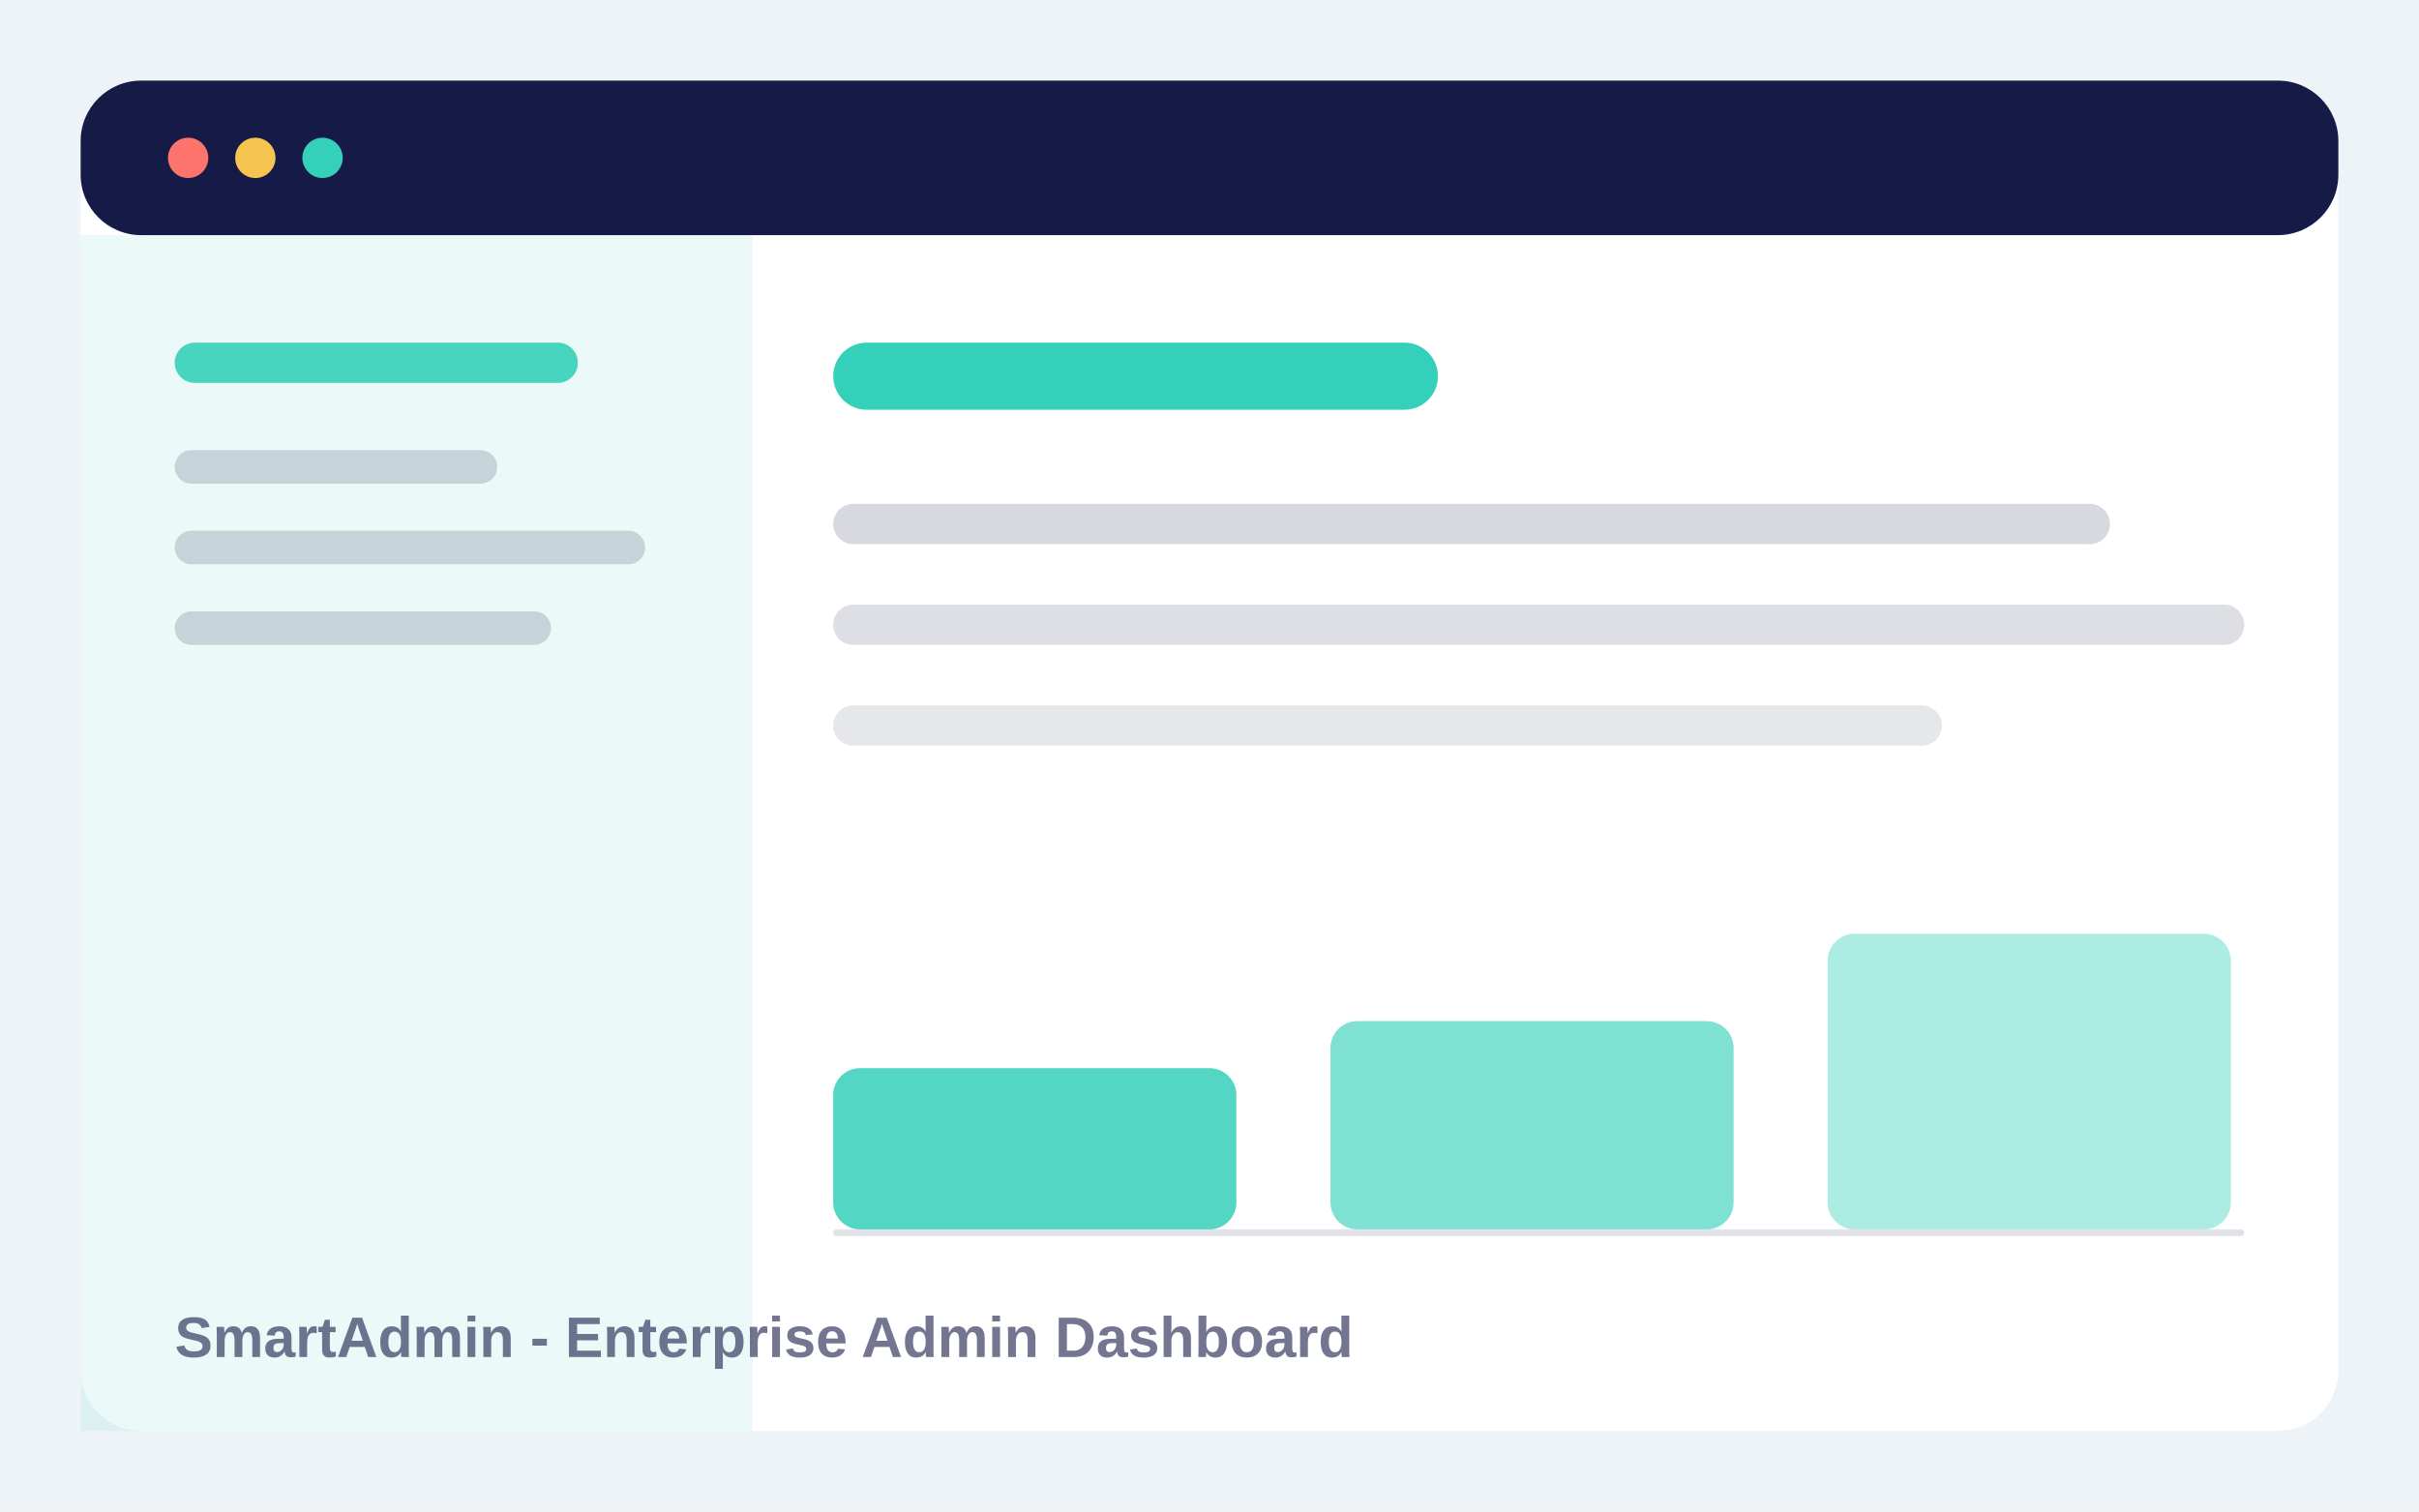
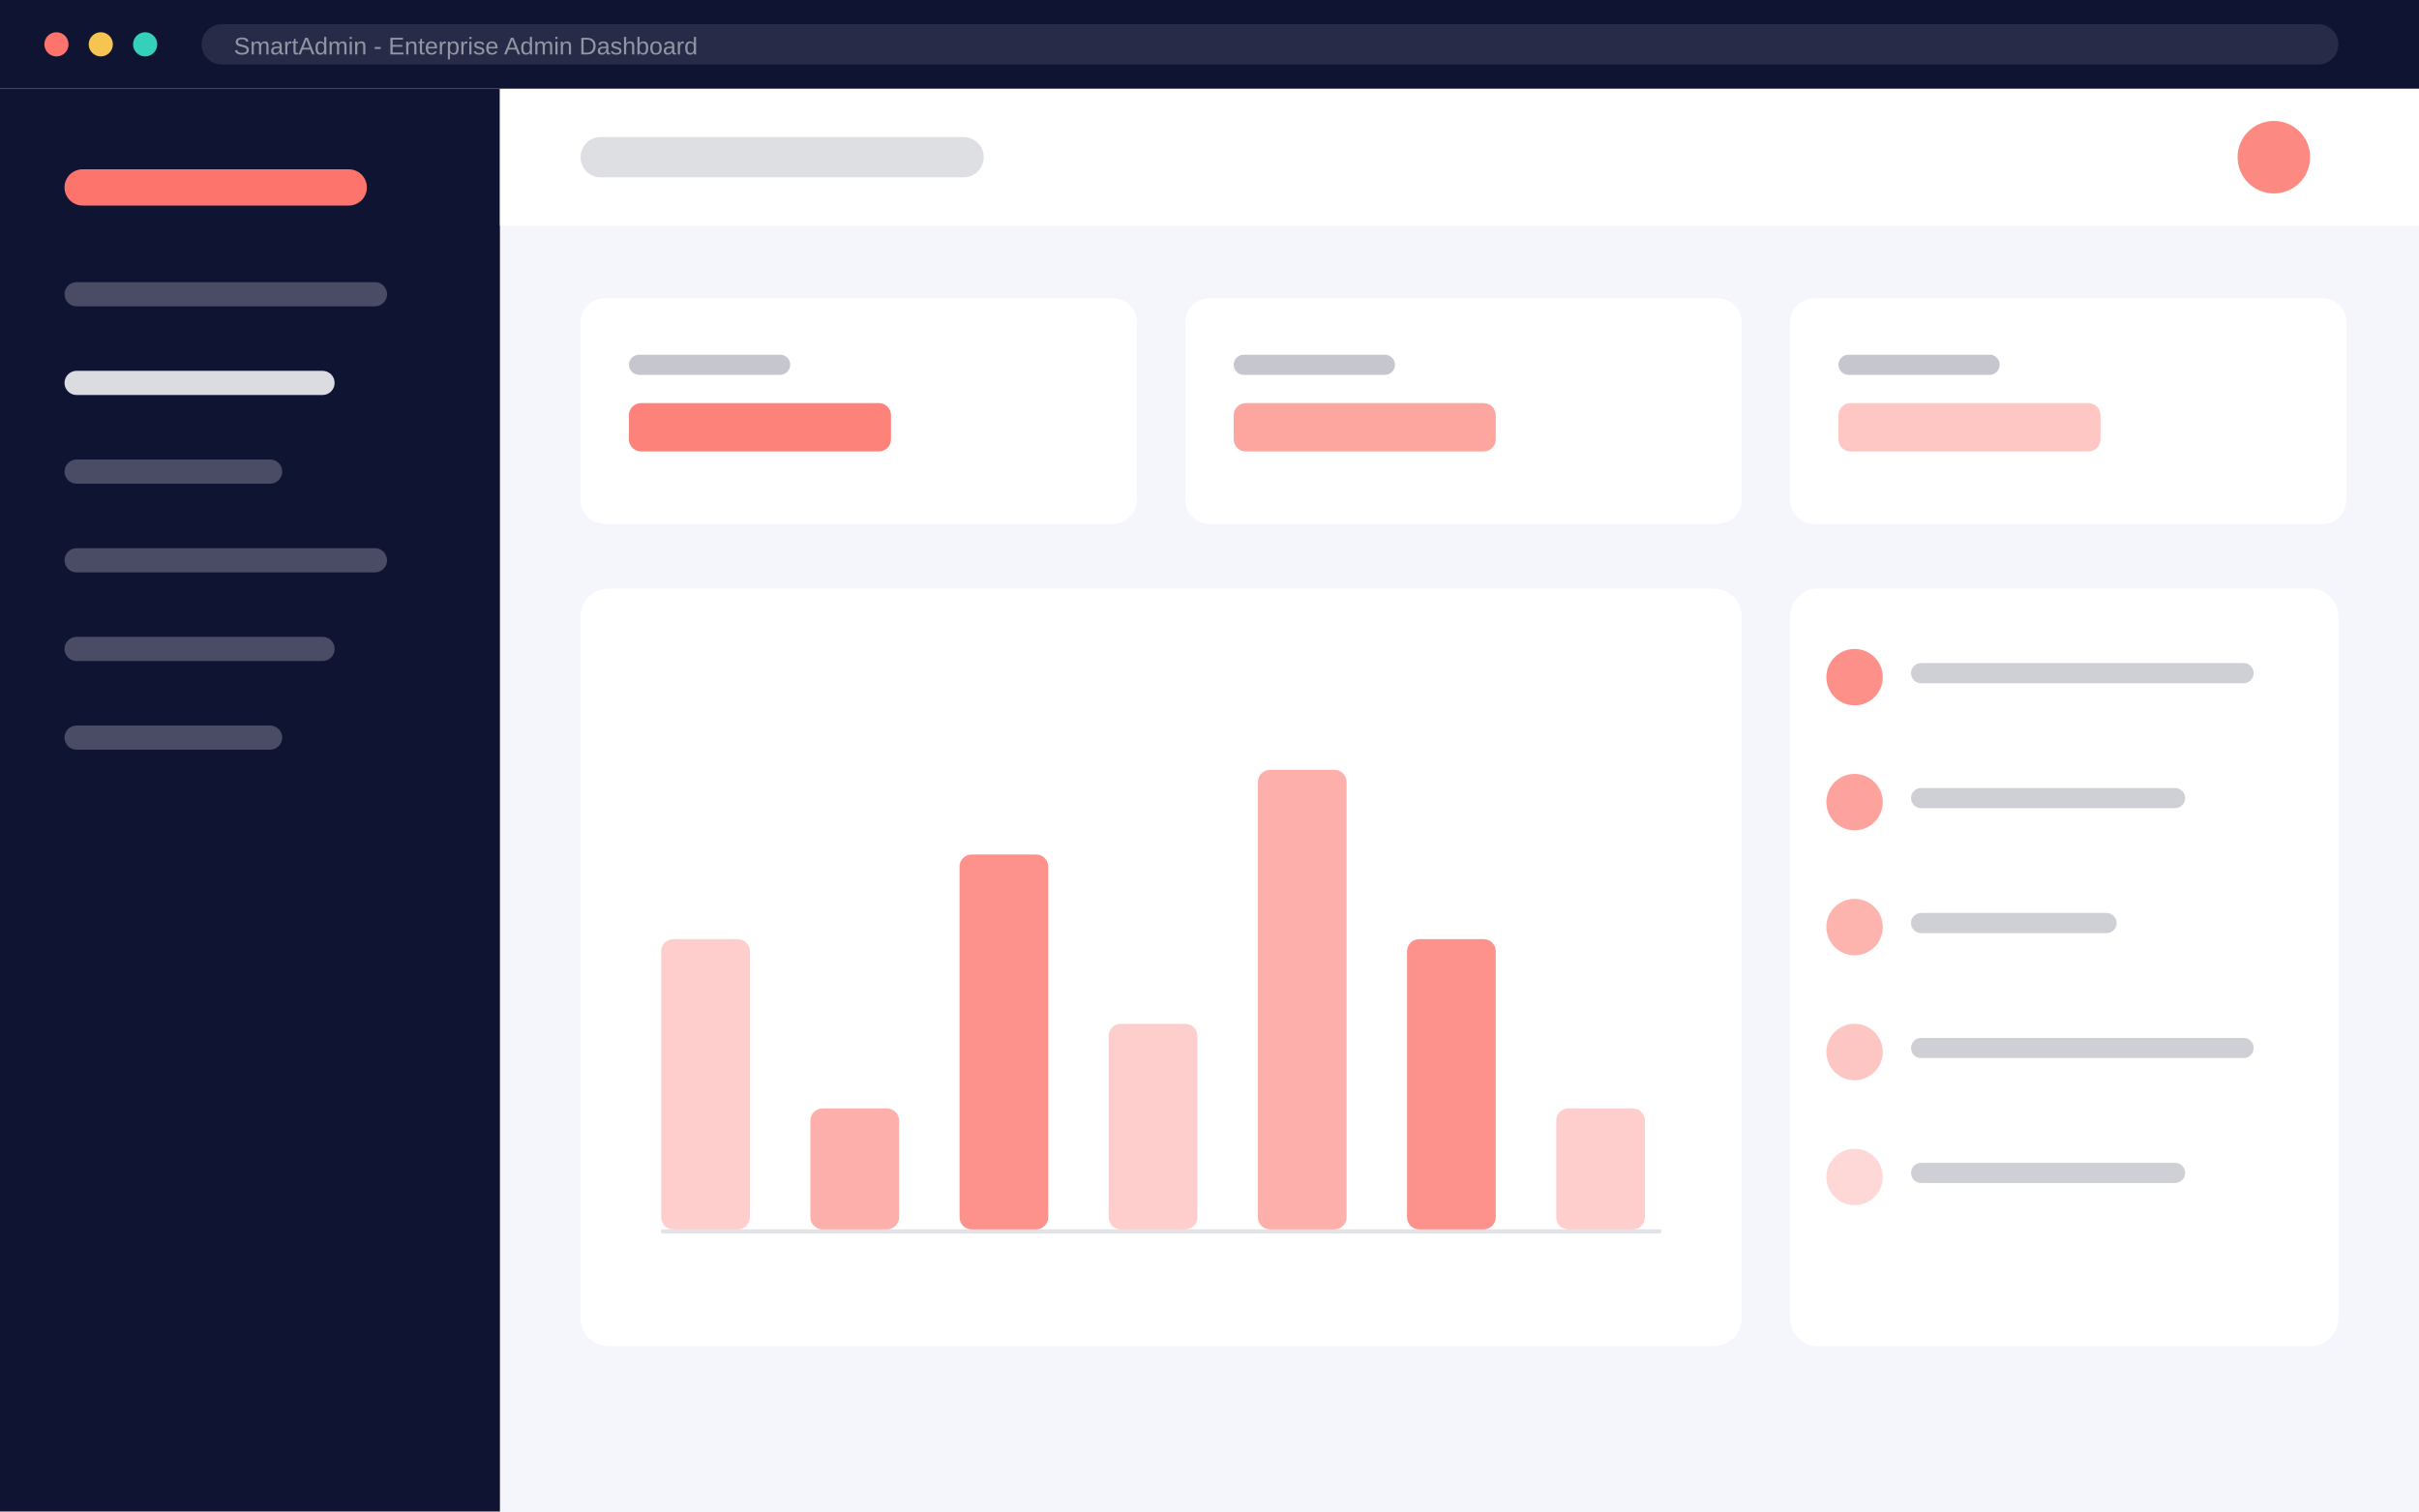
- <svg xmlns="http://www.w3.org/2000/svg" viewBox="0 0 720 450" width="720" height="450" role="img" aria-label="SmartAdmin - Enterprise Admin Dashboard">
-   <rect width="720" height="450" fill="#eef3f7" />
-   <rect x="24" y="24" width="672" height="402" rx="18" fill="#ffffff" />
-   <rect x="24" y="24" width="672" height="46" rx="18" fill="#020637" opacity="0.92" />
-   <circle cx="56" cy="47" r="6" fill="#fc746c" />
-   <circle cx="76" cy="47" r="6" fill="#f5c451" />
-   <circle cx="96" cy="47" r="6" fill="#35d0ba" />
-   <rect x="24" y="70" width="200" height="356" fill="#35d0ba" opacity="0.1" />
-   <rect x="52" y="102" width="120" height="12" rx="6" fill="#35d0ba" opacity="0.9" />
-   <rect x="52" y="134" width="96" height="10" rx="5" fill="#020637" opacity="0.16" />
-   <rect x="52" y="158" width="140" height="10" rx="5" fill="#020637" opacity="0.16" />
-   <rect x="52" y="182" width="112" height="10" rx="5" fill="#020637" opacity="0.16" />
-   <rect x="248" y="102" width="180" height="20" rx="10" fill="#35d0ba" />
-   <rect x="248" y="150" width="380" height="12" rx="6" fill="#020637" opacity="0.16" />
-   <rect x="248" y="180" width="420" height="12" rx="6" fill="#020637" opacity="0.13" />
-   <rect x="248" y="210" width="330" height="12" rx="6" fill="#020637" opacity="0.1" />
-   <rect x="248" y="318" width="120" height="48" rx="8" fill="#35d0ba" opacity="0.85" />
-   <rect x="396" y="304" width="120" height="62" rx="8" fill="#35d0ba" opacity="0.63" />
-   <rect x="544" y="278" width="120" height="88" rx="8" fill="#35d0ba" opacity="0.41" />
-   <rect x="248" y="366" width="420" height="2" rx="1" fill="#020637" opacity="0.12" />
-   <text x="52" y="404" font-family="Manrope, Arial, sans-serif" font-size="17" font-weight="700" fill="#020637" opacity="0.55">SmartAdmin - Enterprise Admin Dashboard</text>
+ <svg xmlns="http://www.w3.org/2000/svg" viewBox="0 0 1200 750" width="1200" height="750" role="img" aria-label="SmartAdmin - Enterprise Admin Dashboard">
+   <rect width="1200" height="750" fill="#ffffff" />
+   <rect x="0" y="44" width="1200" height="750" fill="#f4f6fb" />
+   <rect x="0" y="44" width="248" height="706" fill="#101433" />
+   <rect x="32" y="84" width="150" height="18" rx="9" fill="#fc746c" />
+   <rect x="32" y="140" width="160" height="12" rx="6" fill="#ffffff" opacity="0.24" />
+   <rect x="32" y="184" width="134" height="12" rx="6" fill="#ffffff" opacity="0.85" />
+   <rect x="32" y="228" width="108" height="12" rx="6" fill="#ffffff" opacity="0.24" />
+   <rect x="32" y="272" width="160" height="12" rx="6" fill="#ffffff" opacity="0.24" />
+   <rect x="32" y="316" width="134" height="12" rx="6" fill="#ffffff" opacity="0.24" />
+   <rect x="32" y="360" width="108" height="12" rx="6" fill="#ffffff" opacity="0.24" />
+   <rect x="248" y="44" width="952" height="68" fill="#ffffff" />
+   <rect x="288" y="68" width="200" height="20" rx="10" fill="#101433" opacity="0.14" />
+   <circle cx="1128" cy="78" r="18" fill="#fc746c" opacity="0.85" />
+   <rect x="288" y="148" width="276" height="112" rx="12" fill="#ffffff" />
+   <rect x="312" y="176" width="80" height="10" rx="5" fill="#101433" opacity="0.24" />
+   <rect x="312" y="200" width="130" height="24" rx="6" fill="#fc746c" opacity="0.9" />
+   <rect x="588" y="148" width="276" height="112" rx="12" fill="#ffffff" />
+   <rect x="612" y="176" width="80" height="10" rx="5" fill="#101433" opacity="0.24" />
+   <rect x="612" y="200" width="130" height="24" rx="6" fill="#fc746c" opacity="0.65" />
+   <rect x="888" y="148" width="276" height="112" rx="12" fill="#ffffff" />
+   <rect x="912" y="176" width="80" height="10" rx="5" fill="#101433" opacity="0.24" />
+   <rect x="912" y="200" width="130" height="24" rx="6" fill="#fc746c" opacity="0.4" />
+   <rect x="288" y="292" width="576" height="376" rx="14" fill="#ffffff" />
+   <rect x="328" y="466" width="44" height="144" rx="6" fill="#fc746c" opacity="0.35" />
+   <rect x="402" y="550" width="44" height="60" rx="6" fill="#fc746c" opacity="0.57" />
+   <rect x="476" y="424" width="44" height="186" rx="6" fill="#fc746c" opacity="0.79" />
+   <rect x="550" y="508" width="44" height="102" rx="6" fill="#fc746c" opacity="0.35" />
+   <rect x="624" y="382" width="44" height="228" rx="6" fill="#fc746c" opacity="0.57" />
+   <rect x="698" y="466" width="44" height="144" rx="6" fill="#fc746c" opacity="0.79" />
+   <rect x="772" y="550" width="44" height="60" rx="6" fill="#fc746c" opacity="0.35" />
+   <rect x="328" y="610" width="496" height="2" fill="#101433" opacity="0.12" />
+   <rect x="888" y="292" width="272" height="376" rx="14" fill="#ffffff" />
+   <circle cx="920" cy="336" r="14" fill="#fc746c" opacity="0.8" />
+   <rect x="948" y="329" width="170" height="10" rx="5" fill="#101433" opacity="0.2" />
+   <circle cx="920" cy="398" r="14" fill="#fc746c" opacity="0.67" />
+   <rect x="948" y="391" width="136" height="10" rx="5" fill="#101433" opacity="0.2" />
+   <circle cx="920" cy="460" r="14" fill="#fc746c" opacity="0.54" />
+   <rect x="948" y="453" width="102" height="10" rx="5" fill="#101433" opacity="0.2" />
+   <circle cx="920" cy="522" r="14" fill="#fc746c" opacity="0.41" />
+   <rect x="948" y="515" width="170" height="10" rx="5" fill="#101433" opacity="0.2" />
+   <circle cx="920" cy="584" r="14" fill="#fc746c" opacity="0.28" />
+   <rect x="948" y="577" width="136" height="10" rx="5" fill="#101433" opacity="0.2" />
+   <g>
+     <rect x="0" y="0" width="1200" height="44" fill="#101433" />
+     <circle cx="28" cy="22" r="6" fill="#fc746c" />
+     <circle cx="50" cy="22" r="6" fill="#f5c451" />
+     <circle cx="72" cy="22" r="6" fill="#35d0ba" />
+     <rect x="100" y="12" width="1060" height="20" rx="10" fill="#ffffff" opacity="0.1" />
+     <text x="116" y="27" font-family="Manrope, Arial, sans-serif" font-size="12" fill="#ffffff" opacity="0.5">SmartAdmin - Enterprise Admin Dashboard</text>
+   </g>
</svg>
